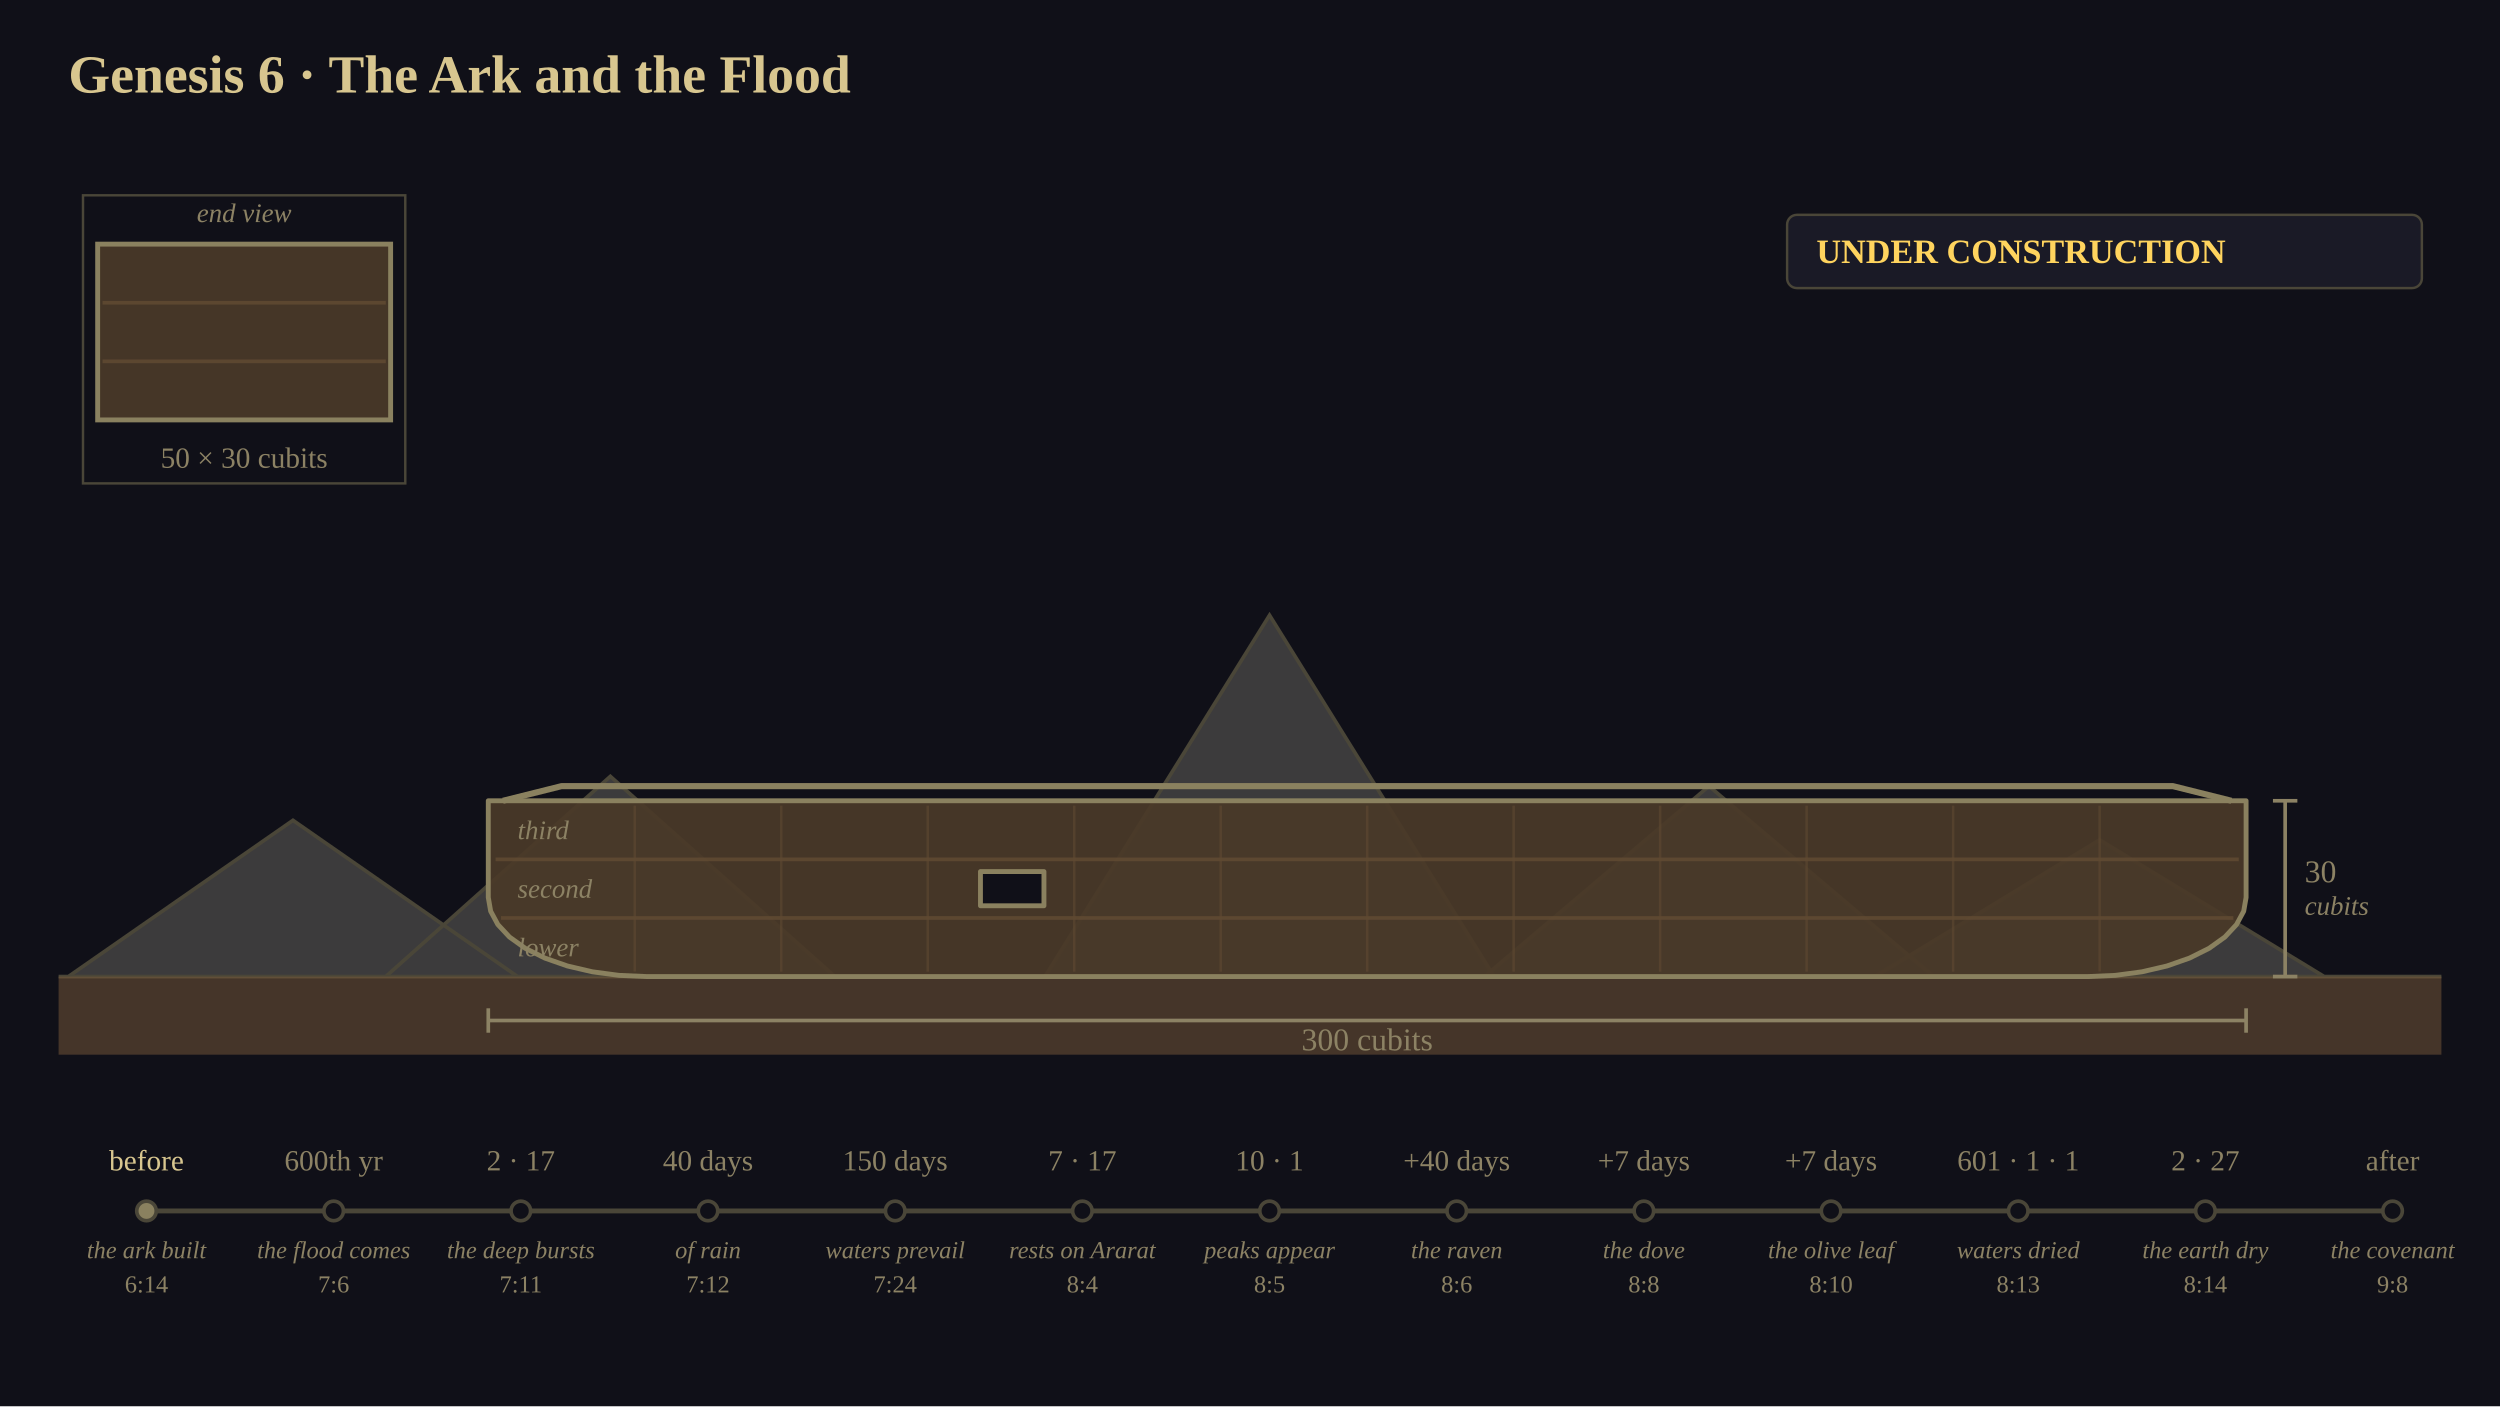
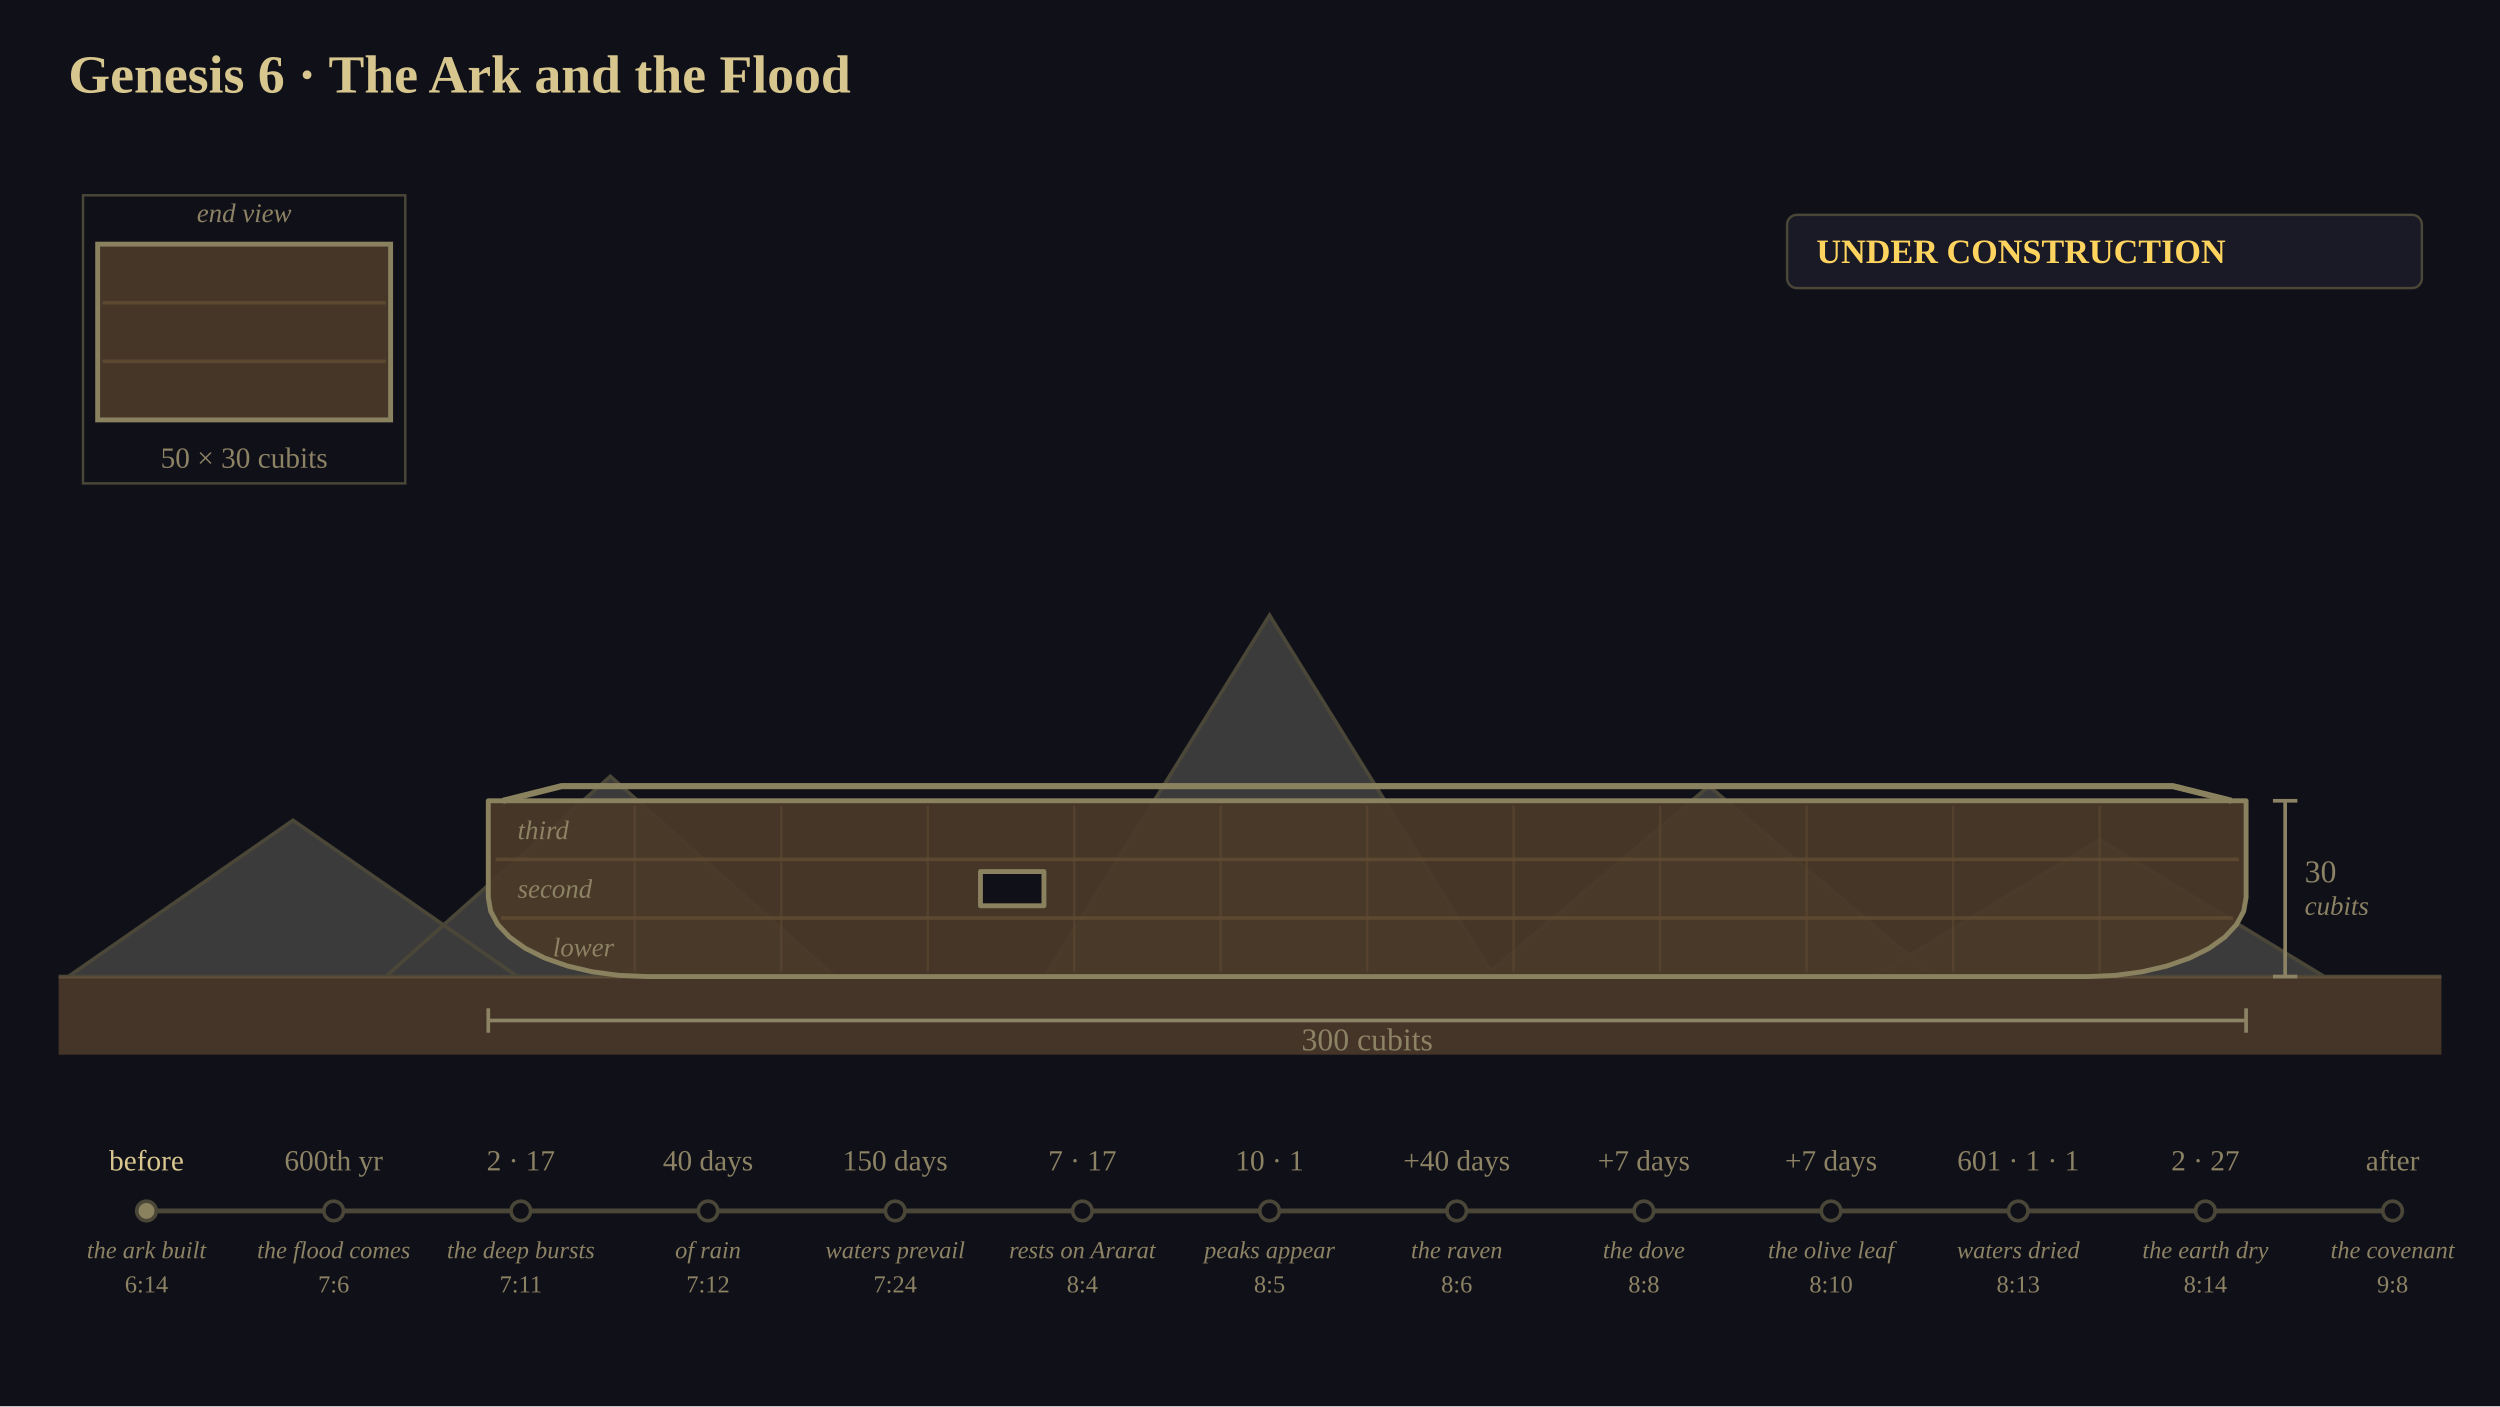
<svg xmlns="http://www.w3.org/2000/svg" viewBox="0 0 1024 576" width="1024" height="576" font-family="Georgia, 'Times New Roman', serif">
  <rect x="0" y="0" width="1024" height="576" fill="rgb(16,16,24)" />
  <text x="28" y="24" font-size="22" text-anchor="start" dominant-baseline="text-before-edge" fill="rgb(216,198,143)" font-family="Georgia, 'Times New Roman', serif" font-weight="bold">Genesis 6 · The Ark and the Flood</text>
  <polygon points="24,400 28,400 120,336 212,400 158,400 250,318 342,400 428,400 520,252 612,400 608,400 700,322 792,400 768,400 860,344 952,400 1000,400" fill="rgb(120,116,108)" fill-opacity="0.431" stroke="rgb(74,70,56)" stroke-width="1.5" />
  <rect x="24" y="400" width="976" height="32" fill="rgb(120,88,58)" fill-opacity="0.510" />
  <polygon points="200,328 920,328 920,367.6 920,367.6 919.02,373.23 916.09,378.68 911.32,383.8 904.84,388.43 896.85,392.42 887.6,395.66 877.36,398.05 866.45,399.51 855.2,400 264.8,400 253.55,399.51 242.64,398.05 232.4,395.66 223.15,392.42 215.16,388.43 208.68,383.8 203.91,378.68 200.98,373.23 200,367.6" stroke-linejoin="round" fill="rgb(74,58,40)" fill-opacity="0.922" stroke="rgb(138,129,95)" stroke-width="2" />
  <polyline points="206,328 230,322 890,322 914,328" stroke-linejoin="round" fill="none" stroke="rgb(138,129,95)" stroke-width="2.5" />
  <text x="212" y="340" font-size="11" text-anchor="start" dominant-baseline="central" fill="rgb(140,130,100)" font-family="Georgia, 'Times New Roman', serif" font-style="italic">third</text>
  <line x1="203" y1="352" x2="917" y2="352" stroke="rgb(96,74,50)" stroke-width="1.5" stroke-opacity="0.863" />
  <text x="212" y="364" font-size="11" text-anchor="start" dominant-baseline="central" fill="rgb(140,130,100)" font-family="Georgia, 'Times New Roman', serif" font-style="italic">second</text>
  <line x1="205.22" y1="376" x2="914.78" y2="376" stroke="rgb(96,74,50)" stroke-width="1.5" stroke-opacity="0.863" />
-   <text x="212" y="388" font-size="11" text-anchor="start" dominant-baseline="central" fill="rgb(140,130,100)" font-family="Georgia, 'Times New Roman', serif" font-style="italic">lower</text>
+   <text x="226.46" y="388" font-size="11" text-anchor="start" dominant-baseline="central" fill="rgb(140,130,100)" font-family="Georgia, 'Times New Roman', serif" font-style="italic">lower</text>
  <line x1="260" y1="330" x2="260" y2="397.91" stroke="rgb(96,74,50)" stroke-width="1" stroke-opacity="0.588" />
  <line x1="320" y1="330" x2="320" y2="398" stroke="rgb(96,74,50)" stroke-width="1" stroke-opacity="0.588" />
  <line x1="380" y1="330" x2="380" y2="398" stroke="rgb(96,74,50)" stroke-width="1" stroke-opacity="0.588" />
  <line x1="440" y1="330" x2="440" y2="398" stroke="rgb(96,74,50)" stroke-width="1" stroke-opacity="0.588" />
  <line x1="500" y1="330" x2="500" y2="398" stroke="rgb(96,74,50)" stroke-width="1" stroke-opacity="0.588" />
  <line x1="560" y1="330" x2="560" y2="398" stroke="rgb(96,74,50)" stroke-width="1" stroke-opacity="0.588" />
  <line x1="620" y1="330" x2="620" y2="398" stroke="rgb(96,74,50)" stroke-width="1" stroke-opacity="0.588" />
  <line x1="680" y1="330" x2="680" y2="398" stroke="rgb(96,74,50)" stroke-width="1" stroke-opacity="0.588" />
  <line x1="740" y1="330" x2="740" y2="398" stroke="rgb(96,74,50)" stroke-width="1" stroke-opacity="0.588" />
  <line x1="800" y1="330" x2="800" y2="398" stroke="rgb(96,74,50)" stroke-width="1" stroke-opacity="0.588" />
  <line x1="860" y1="330" x2="860" y2="397.91" stroke="rgb(96,74,50)" stroke-width="1" stroke-opacity="0.588" />
  <polygon points="401.6,357 427.6,357 427.6,371 401.6,371" stroke-linejoin="round" fill="rgb(16,16,24)" stroke="rgb(138,129,95)" stroke-width="2" />
  <line x1="200" y1="418" x2="920" y2="418" stroke="rgb(140,130,100)" stroke-width="1.5" />
  <line x1="200" y1="413" x2="200" y2="423" stroke="rgb(140,130,100)" stroke-width="1.5" />
  <line x1="920" y1="413" x2="920" y2="423" stroke="rgb(140,130,100)" stroke-width="1.5" />
  <text x="560" y="422" font-size="13" text-anchor="middle" dominant-baseline="text-before-edge" fill="rgb(140,130,100)" font-family="Georgia, 'Times New Roman', serif">300 cubits</text>
  <line x1="936" y1="328" x2="936" y2="400" stroke="rgb(140,130,100)" stroke-width="1.5" />
  <line x1="931" y1="328" x2="941" y2="328" stroke="rgb(140,130,100)" stroke-width="1.5" />
  <line x1="931" y1="400" x2="941" y2="400" stroke="rgb(140,130,100)" stroke-width="1.5" />
  <text x="944" y="357" font-size="13" text-anchor="start" dominant-baseline="central" fill="rgb(140,130,100)" font-family="Georgia, 'Times New Roman', serif">30</text>
  <text x="944" y="371" font-size="11" text-anchor="start" dominant-baseline="central" fill="rgb(140,130,100)" font-family="Georgia, 'Times New Roman', serif" font-style="italic">cubits</text>
  <rect x="34" y="80" width="132" height="118" fill="rgb(16,16,24)" stroke="rgb(74,70,56)" stroke-width="1" />
  <text x="100" y="84" font-size="11" text-anchor="middle" dominant-baseline="text-before-edge" fill="rgb(140,130,100)" font-family="Georgia, 'Times New Roman', serif" font-style="italic">end view</text>
  <rect x="40" y="100" width="120" height="72" fill="rgb(74,58,40)" fill-opacity="0.922" stroke="rgb(138,129,95)" stroke-width="2" />
  <line x1="42" y1="124" x2="158" y2="124" stroke="rgb(96,74,50)" stroke-width="1.5" stroke-opacity="0.863" />
  <line x1="42" y1="148" x2="158" y2="148" stroke="rgb(96,74,50)" stroke-width="1.5" stroke-opacity="0.863" />
  <text x="100" y="184" font-size="12" text-anchor="middle" dominant-baseline="text-before-edge" fill="rgb(140,130,100)" font-family="Georgia, 'Times New Roman', serif">50 × 30 cubits</text>
  <rect x="732" y="88" width="260" height="30" rx="4" fill="rgb(26,26,38)" stroke="rgb(74,70,56)" stroke-width="1" />
  <text x="744" y="103" font-size="14" text-anchor="start" dominant-baseline="central" fill="rgb(255,212,94)" font-family="Georgia, 'Times New Roman', serif" font-weight="bold">UNDER CONSTRUCTION</text>
  <line x1="60" y1="496" x2="980" y2="496" stroke="rgb(74,70,56)" stroke-width="2" />
  <line x1="60" y1="496" x2="60" y2="496" stroke="rgb(255,212,94)" stroke-width="2.5" />
  <circle cx="60" cy="496" r="4" fill="rgb(138,129,95)" stroke="rgb(74,70,56)" stroke-width="1.5" />
  <text x="60" y="482" font-size="12" text-anchor="middle" dominant-baseline="text-after-edge" fill="rgb(216,198,143)" font-family="Georgia, 'Times New Roman', serif">before</text>
  <text x="60" y="512" font-size="10" text-anchor="middle" dominant-baseline="central" fill="rgb(140,130,100)" font-family="Georgia, 'Times New Roman', serif" font-style="italic">the ark built</text>
  <text x="60" y="526" font-size="10" text-anchor="middle" dominant-baseline="central" fill="rgb(140,130,100)" font-family="Georgia, 'Times New Roman', serif">6:14</text>
  <circle cx="136.67" cy="496" r="4" fill="rgb(16,16,24)" stroke="rgb(74,70,56)" stroke-width="1.5" />
  <text x="136.67" y="482" font-size="12" text-anchor="middle" dominant-baseline="text-after-edge" fill="rgb(140,130,100)" font-family="Georgia, 'Times New Roman', serif">600th yr</text>
  <text x="136.67" y="512" font-size="10" text-anchor="middle" dominant-baseline="central" fill="rgb(140,130,100)" font-family="Georgia, 'Times New Roman', serif" font-style="italic">the flood comes</text>
  <text x="136.67" y="526" font-size="10" text-anchor="middle" dominant-baseline="central" fill="rgb(140,130,100)" font-family="Georgia, 'Times New Roman', serif">7:6</text>
  <circle cx="213.33" cy="496" r="4" fill="rgb(16,16,24)" stroke="rgb(74,70,56)" stroke-width="1.5" />
  <text x="213.33" y="482" font-size="12" text-anchor="middle" dominant-baseline="text-after-edge" fill="rgb(140,130,100)" font-family="Georgia, 'Times New Roman', serif">2 · 17</text>
  <text x="213.33" y="512" font-size="10" text-anchor="middle" dominant-baseline="central" fill="rgb(140,130,100)" font-family="Georgia, 'Times New Roman', serif" font-style="italic">the deep bursts</text>
  <text x="213.33" y="526" font-size="10" text-anchor="middle" dominant-baseline="central" fill="rgb(140,130,100)" font-family="Georgia, 'Times New Roman', serif">7:11</text>
  <circle cx="290" cy="496" r="4" fill="rgb(16,16,24)" stroke="rgb(74,70,56)" stroke-width="1.5" />
  <text x="290" y="482" font-size="12" text-anchor="middle" dominant-baseline="text-after-edge" fill="rgb(140,130,100)" font-family="Georgia, 'Times New Roman', serif">40 days</text>
  <text x="290" y="512" font-size="10" text-anchor="middle" dominant-baseline="central" fill="rgb(140,130,100)" font-family="Georgia, 'Times New Roman', serif" font-style="italic">of rain</text>
  <text x="290" y="526" font-size="10" text-anchor="middle" dominant-baseline="central" fill="rgb(140,130,100)" font-family="Georgia, 'Times New Roman', serif">7:12</text>
  <circle cx="366.67" cy="496" r="4" fill="rgb(16,16,24)" stroke="rgb(74,70,56)" stroke-width="1.5" />
  <text x="366.67" y="482" font-size="12" text-anchor="middle" dominant-baseline="text-after-edge" fill="rgb(140,130,100)" font-family="Georgia, 'Times New Roman', serif">150 days</text>
  <text x="366.67" y="512" font-size="10" text-anchor="middle" dominant-baseline="central" fill="rgb(140,130,100)" font-family="Georgia, 'Times New Roman', serif" font-style="italic">waters prevail</text>
  <text x="366.67" y="526" font-size="10" text-anchor="middle" dominant-baseline="central" fill="rgb(140,130,100)" font-family="Georgia, 'Times New Roman', serif">7:24</text>
  <circle cx="443.33" cy="496" r="4" fill="rgb(16,16,24)" stroke="rgb(74,70,56)" stroke-width="1.5" />
  <text x="443.33" y="482" font-size="12" text-anchor="middle" dominant-baseline="text-after-edge" fill="rgb(140,130,100)" font-family="Georgia, 'Times New Roman', serif">7 · 17</text>
  <text x="443.33" y="512" font-size="10" text-anchor="middle" dominant-baseline="central" fill="rgb(140,130,100)" font-family="Georgia, 'Times New Roman', serif" font-style="italic">rests on Ararat</text>
  <text x="443.33" y="526" font-size="10" text-anchor="middle" dominant-baseline="central" fill="rgb(140,130,100)" font-family="Georgia, 'Times New Roman', serif">8:4</text>
  <circle cx="520" cy="496" r="4" fill="rgb(16,16,24)" stroke="rgb(74,70,56)" stroke-width="1.5" />
  <text x="520" y="482" font-size="12" text-anchor="middle" dominant-baseline="text-after-edge" fill="rgb(140,130,100)" font-family="Georgia, 'Times New Roman', serif">10 · 1</text>
  <text x="520" y="512" font-size="10" text-anchor="middle" dominant-baseline="central" fill="rgb(140,130,100)" font-family="Georgia, 'Times New Roman', serif" font-style="italic">peaks appear</text>
  <text x="520" y="526" font-size="10" text-anchor="middle" dominant-baseline="central" fill="rgb(140,130,100)" font-family="Georgia, 'Times New Roman', serif">8:5</text>
  <circle cx="596.67" cy="496" r="4" fill="rgb(16,16,24)" stroke="rgb(74,70,56)" stroke-width="1.5" />
  <text x="596.67" y="482" font-size="12" text-anchor="middle" dominant-baseline="text-after-edge" fill="rgb(140,130,100)" font-family="Georgia, 'Times New Roman', serif">+40 days</text>
  <text x="596.67" y="512" font-size="10" text-anchor="middle" dominant-baseline="central" fill="rgb(140,130,100)" font-family="Georgia, 'Times New Roman', serif" font-style="italic">the raven</text>
  <text x="596.67" y="526" font-size="10" text-anchor="middle" dominant-baseline="central" fill="rgb(140,130,100)" font-family="Georgia, 'Times New Roman', serif">8:6</text>
  <circle cx="673.33" cy="496" r="4" fill="rgb(16,16,24)" stroke="rgb(74,70,56)" stroke-width="1.5" />
  <text x="673.33" y="482" font-size="12" text-anchor="middle" dominant-baseline="text-after-edge" fill="rgb(140,130,100)" font-family="Georgia, 'Times New Roman', serif">+7 days</text>
  <text x="673.33" y="512" font-size="10" text-anchor="middle" dominant-baseline="central" fill="rgb(140,130,100)" font-family="Georgia, 'Times New Roman', serif" font-style="italic">the dove</text>
  <text x="673.33" y="526" font-size="10" text-anchor="middle" dominant-baseline="central" fill="rgb(140,130,100)" font-family="Georgia, 'Times New Roman', serif">8:8</text>
  <circle cx="750" cy="496" r="4" fill="rgb(16,16,24)" stroke="rgb(74,70,56)" stroke-width="1.5" />
  <text x="750" y="482" font-size="12" text-anchor="middle" dominant-baseline="text-after-edge" fill="rgb(140,130,100)" font-family="Georgia, 'Times New Roman', serif">+7 days</text>
  <text x="750" y="512" font-size="10" text-anchor="middle" dominant-baseline="central" fill="rgb(140,130,100)" font-family="Georgia, 'Times New Roman', serif" font-style="italic">the olive leaf</text>
  <text x="750" y="526" font-size="10" text-anchor="middle" dominant-baseline="central" fill="rgb(140,130,100)" font-family="Georgia, 'Times New Roman', serif">8:10</text>
  <circle cx="826.67" cy="496" r="4" fill="rgb(16,16,24)" stroke="rgb(74,70,56)" stroke-width="1.5" />
  <text x="826.67" y="482" font-size="12" text-anchor="middle" dominant-baseline="text-after-edge" fill="rgb(140,130,100)" font-family="Georgia, 'Times New Roman', serif">601 · 1 · 1</text>
  <text x="826.67" y="512" font-size="10" text-anchor="middle" dominant-baseline="central" fill="rgb(140,130,100)" font-family="Georgia, 'Times New Roman', serif" font-style="italic">waters dried</text>
  <text x="826.67" y="526" font-size="10" text-anchor="middle" dominant-baseline="central" fill="rgb(140,130,100)" font-family="Georgia, 'Times New Roman', serif">8:13</text>
  <circle cx="903.33" cy="496" r="4" fill="rgb(16,16,24)" stroke="rgb(74,70,56)" stroke-width="1.5" />
  <text x="903.33" y="482" font-size="12" text-anchor="middle" dominant-baseline="text-after-edge" fill="rgb(140,130,100)" font-family="Georgia, 'Times New Roman', serif">2 · 27</text>
  <text x="903.33" y="512" font-size="10" text-anchor="middle" dominant-baseline="central" fill="rgb(140,130,100)" font-family="Georgia, 'Times New Roman', serif" font-style="italic">the earth dry</text>
  <text x="903.33" y="526" font-size="10" text-anchor="middle" dominant-baseline="central" fill="rgb(140,130,100)" font-family="Georgia, 'Times New Roman', serif">8:14</text>
  <circle cx="980" cy="496" r="4" fill="rgb(16,16,24)" stroke="rgb(74,70,56)" stroke-width="1.5" />
  <text x="980" y="482" font-size="12" text-anchor="middle" dominant-baseline="text-after-edge" fill="rgb(140,130,100)" font-family="Georgia, 'Times New Roman', serif">after</text>
  <text x="980" y="512" font-size="10" text-anchor="middle" dominant-baseline="central" fill="rgb(140,130,100)" font-family="Georgia, 'Times New Roman', serif" font-style="italic">the covenant</text>
  <text x="980" y="526" font-size="10" text-anchor="middle" dominant-baseline="central" fill="rgb(140,130,100)" font-family="Georgia, 'Times New Roman', serif">9:8</text>
</svg>
